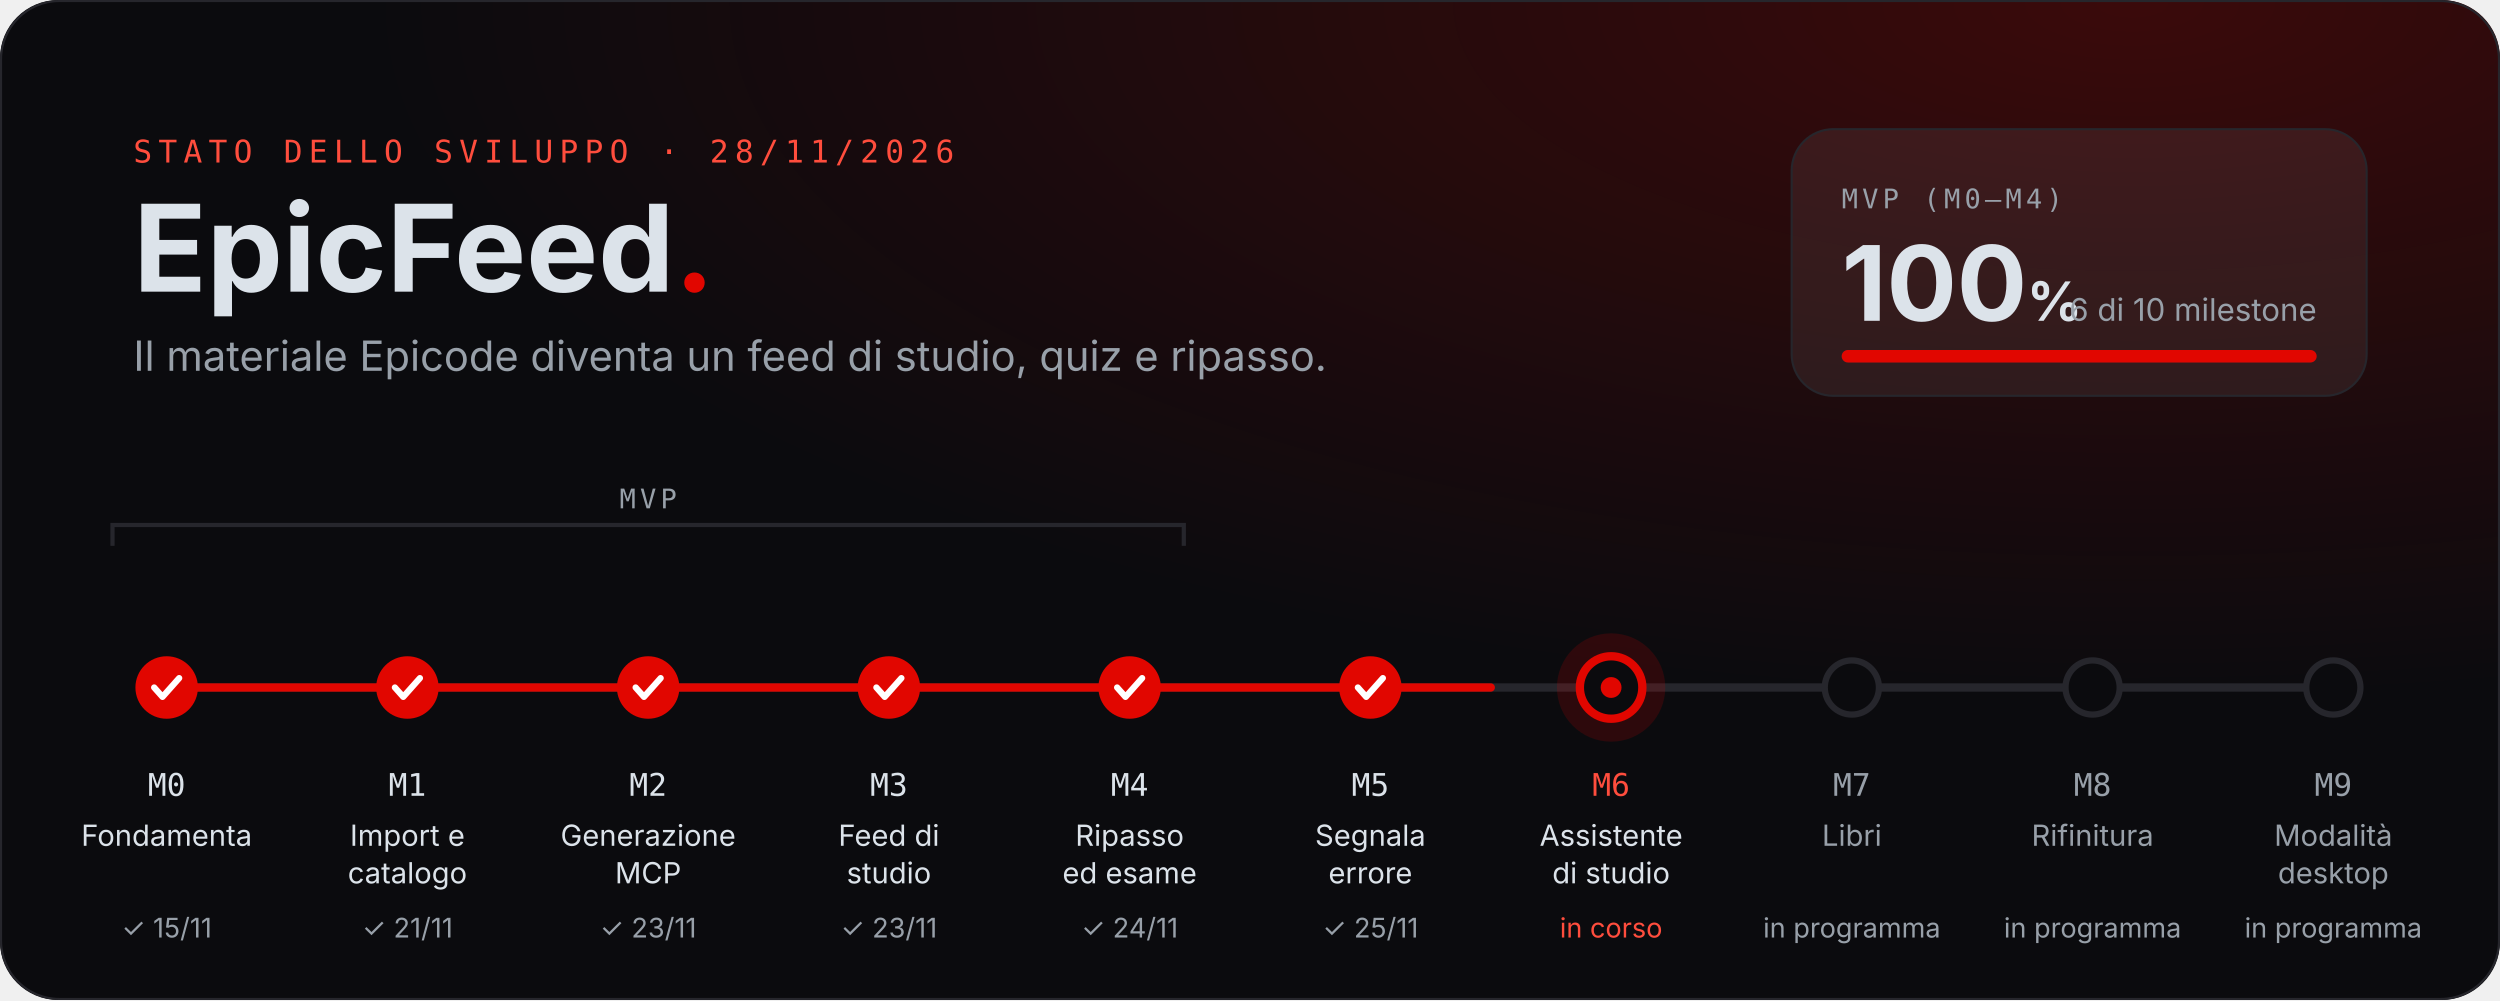
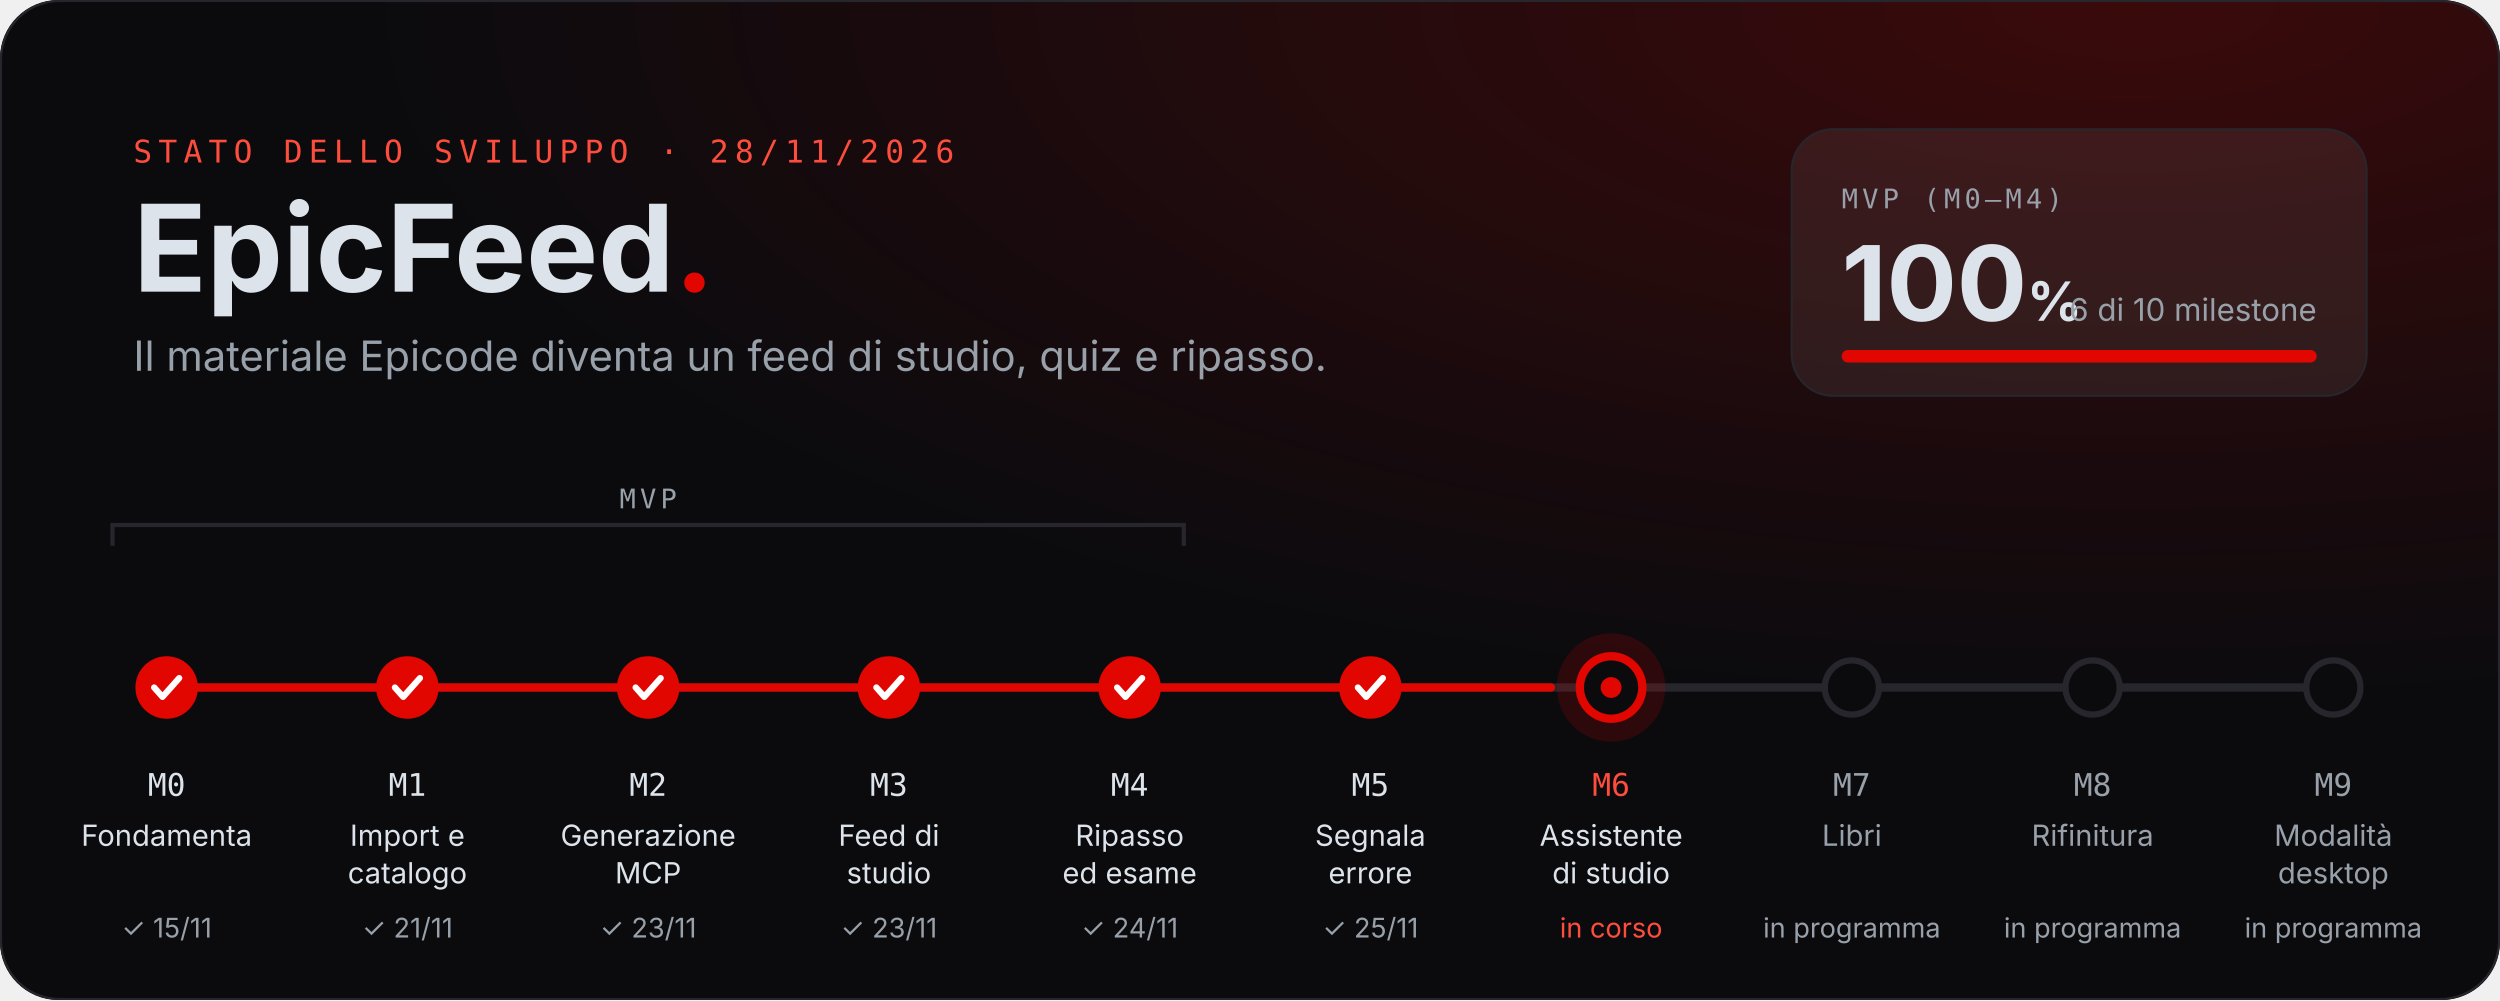
<svg xmlns="http://www.w3.org/2000/svg" width="1200" height="480" viewBox="0 0 1200 480" role="img" aria-label="Stato dello sviluppo di EpicFeed: MVP al 100%">
  <defs>
    <radialGradient id="glow" cx="85%" cy="0%" r="70%">
      <stop offset="0" stop-color="#E10600" stop-opacity="0.22" />
      <stop offset="1" stop-color="#E10600" stop-opacity="0" />
    </radialGradient>
  </defs>
  <rect width="1200" height="480" rx="28" fill="#0B0B0E" />
  <rect width="1200" height="480" rx="28" fill="url(#glow)" />
  <rect x="0.5" y="0.5" width="1199" height="479" rx="28" fill="none" stroke="#26262C" />
  <text x="64" y="78" font-family="'JetBrains Mono', ui-monospace, Consolas, Menlo, monospace" font-size="15" letter-spacing="3" fill="#FF4D3D">STATO DELLO SVILUPPO · 28/11/2026</text>
  <text x="64" y="140" font-family="'Space Grotesk', Inter, 'Segoe UI', system-ui, sans-serif" font-size="58" font-weight="700" fill="#DCE3EA">EpicFeed<tspan fill="#E10600">.</tspan>
  </text>
  <text x="64" y="178" font-family="Inter, 'Segoe UI', system-ui, -apple-system, sans-serif" font-size="20" fill="#98A0A9">Il materiale Epicode diventa un feed di studio, quiz e ripasso.</text>
  <g transform="translate(860,62)">
    <rect width="276" height="128" rx="20" fill="#FFFFFF" fill-opacity="0.07" stroke="#26262C" />
    <text x="24" y="38" font-family="'JetBrains Mono', ui-monospace, Consolas, Menlo, monospace" font-size="13" letter-spacing="2" fill="#98A0A9">MVP (M0–M4)</text>
    <text x="24" y="92" font-family="'Space Grotesk', Inter, 'Segoe UI', system-ui, sans-serif" font-size="50" font-weight="700" fill="#DCE3EA">100<tspan font-size="26">%</tspan>
    </text>
    <text x="252" y="92" text-anchor="end" font-family="Inter, 'Segoe UI', system-ui, -apple-system, sans-serif" font-size="15" fill="#98A0A9">6 di 10 milestone</text>
    <rect x="24" y="106" width="228" height="6" rx="3" fill="#26262C" />
    <rect x="24" y="106" width="228" height="6" rx="3" fill="#E10600" />
  </g>
  <path d="M54 262 v-10 h514.222 v10" fill="none" stroke="#26262C" stroke-width="2" />
  <text x="311.111" y="244" text-anchor="middle" font-family="'JetBrains Mono', ui-monospace, Consolas, Menlo, monospace" font-size="13" letter-spacing="2" fill="#98A0A9">MVP</text>
  <line x1="80" y1="330" x2="1120" y2="330" stroke="#26262C" stroke-width="4" stroke-linecap="round" />
-   <line x1="80" y1="330" x2="715.556" y2="330" stroke="#E10600" stroke-width="4" stroke-linecap="round" />
+   <line x1="80" y1="330" x2="744.444" y2="330" stroke="#E10600" stroke-width="4" stroke-linecap="round" />
  <circle cx="80" cy="330" r="15" fill="#E10600" />
  <path d="M74 330 l4 4.5 l8 -9" fill="none" stroke="#FFFFFF" stroke-width="3" stroke-linecap="round" stroke-linejoin="round" />
  <text x="80" y="382" text-anchor="middle" font-family="'JetBrains Mono', ui-monospace, Consolas, Menlo, monospace" font-size="15" font-weight="500" fill="#DCE3EA">M0</text>
  <text x="80" y="406" text-anchor="middle" font-family="Inter, 'Segoe UI', system-ui, -apple-system, sans-serif" font-size="14" fill="#DCE3EA">Fondamenta</text>
  <text x="80" y="450" text-anchor="middle" font-family="Inter, 'Segoe UI', system-ui, -apple-system, sans-serif" font-size="13" fill="#98A0A9">✓ 15/11</text>
  <circle cx="195.556" cy="330" r="15" fill="#E10600" />
  <path d="M189.556 330 l4 4.5 l8 -9" fill="none" stroke="#FFFFFF" stroke-width="3" stroke-linecap="round" stroke-linejoin="round" />
  <text x="195.556" y="382" text-anchor="middle" font-family="'JetBrains Mono', ui-monospace, Consolas, Menlo, monospace" font-size="15" font-weight="500" fill="#DCE3EA">M1</text>
  <text x="195.556" y="406" text-anchor="middle" font-family="Inter, 'Segoe UI', system-ui, -apple-system, sans-serif" font-size="14" fill="#DCE3EA">Import e</text>
  <text x="195.556" y="424" text-anchor="middle" font-family="Inter, 'Segoe UI', system-ui, -apple-system, sans-serif" font-size="14" fill="#DCE3EA">catalogo</text>
  <text x="195.556" y="450" text-anchor="middle" font-family="Inter, 'Segoe UI', system-ui, -apple-system, sans-serif" font-size="13" fill="#98A0A9">✓ 21/11</text>
  <circle cx="311.111" cy="330" r="15" fill="#E10600" />
  <path d="M305.111 330 l4 4.5 l8 -9" fill="none" stroke="#FFFFFF" stroke-width="3" stroke-linecap="round" stroke-linejoin="round" />
  <text x="311.111" y="382" text-anchor="middle" font-family="'JetBrains Mono', ui-monospace, Consolas, Menlo, monospace" font-size="15" font-weight="500" fill="#DCE3EA">M2</text>
  <text x="311.111" y="406" text-anchor="middle" font-family="Inter, 'Segoe UI', system-ui, -apple-system, sans-serif" font-size="14" fill="#DCE3EA">Generazione</text>
  <text x="311.111" y="424" text-anchor="middle" font-family="Inter, 'Segoe UI', system-ui, -apple-system, sans-serif" font-size="14" fill="#DCE3EA">MCP</text>
  <text x="311.111" y="450" text-anchor="middle" font-family="Inter, 'Segoe UI', system-ui, -apple-system, sans-serif" font-size="13" fill="#98A0A9">✓ 23/11</text>
  <circle cx="426.667" cy="330" r="15" fill="#E10600" />
  <path d="M420.667 330 l4 4.5 l8 -9" fill="none" stroke="#FFFFFF" stroke-width="3" stroke-linecap="round" stroke-linejoin="round" />
  <text x="426.667" y="382" text-anchor="middle" font-family="'JetBrains Mono', ui-monospace, Consolas, Menlo, monospace" font-size="15" font-weight="500" fill="#DCE3EA">M3</text>
  <text x="426.667" y="406" text-anchor="middle" font-family="Inter, 'Segoe UI', system-ui, -apple-system, sans-serif" font-size="14" fill="#DCE3EA">Feed di</text>
  <text x="426.667" y="424" text-anchor="middle" font-family="Inter, 'Segoe UI', system-ui, -apple-system, sans-serif" font-size="14" fill="#DCE3EA">studio</text>
  <text x="426.667" y="450" text-anchor="middle" font-family="Inter, 'Segoe UI', system-ui, -apple-system, sans-serif" font-size="13" fill="#98A0A9">✓ 23/11</text>
  <circle cx="542.222" cy="330" r="15" fill="#E10600" />
  <path d="M536.222 330 l4 4.5 l8 -9" fill="none" stroke="#FFFFFF" stroke-width="3" stroke-linecap="round" stroke-linejoin="round" />
  <text x="542.222" y="382" text-anchor="middle" font-family="'JetBrains Mono', ui-monospace, Consolas, Menlo, monospace" font-size="15" font-weight="500" fill="#DCE3EA">M4</text>
  <text x="542.222" y="406" text-anchor="middle" font-family="Inter, 'Segoe UI', system-ui, -apple-system, sans-serif" font-size="14" fill="#DCE3EA">Ripasso</text>
  <text x="542.222" y="424" text-anchor="middle" font-family="Inter, 'Segoe UI', system-ui, -apple-system, sans-serif" font-size="14" fill="#DCE3EA">ed esame</text>
  <text x="542.222" y="450" text-anchor="middle" font-family="Inter, 'Segoe UI', system-ui, -apple-system, sans-serif" font-size="13" fill="#98A0A9">✓ 24/11</text>
  <circle cx="657.778" cy="330" r="15" fill="#E10600" />
  <path d="M651.778 330 l4 4.5 l8 -9" fill="none" stroke="#FFFFFF" stroke-width="3" stroke-linecap="round" stroke-linejoin="round" />
  <text x="657.778" y="382" text-anchor="middle" font-family="'JetBrains Mono', ui-monospace, Consolas, Menlo, monospace" font-size="15" font-weight="500" fill="#DCE3EA">M5</text>
  <text x="657.778" y="406" text-anchor="middle" font-family="Inter, 'Segoe UI', system-ui, -apple-system, sans-serif" font-size="14" fill="#DCE3EA">Segnala</text>
  <text x="657.778" y="424" text-anchor="middle" font-family="Inter, 'Segoe UI', system-ui, -apple-system, sans-serif" font-size="14" fill="#DCE3EA">errore</text>
  <text x="657.778" y="450" text-anchor="middle" font-family="Inter, 'Segoe UI', system-ui, -apple-system, sans-serif" font-size="13" fill="#98A0A9">✓ 25/11</text>
  <circle cx="773.333" cy="330" r="26" fill="#E10600" fill-opacity="0.16" />
  <circle cx="773.333" cy="330" r="15" fill="#0B0B0E" stroke="#E10600" stroke-width="4" />
  <circle cx="773.333" cy="330" r="5" fill="#E10600" />
  <text x="773.333" y="382" text-anchor="middle" font-family="'JetBrains Mono', ui-monospace, Consolas, Menlo, monospace" font-size="15" font-weight="500" fill="#FF4D3D">M6</text>
  <text x="773.333" y="406" text-anchor="middle" font-family="Inter, 'Segoe UI', system-ui, -apple-system, sans-serif" font-size="14" fill="#DCE3EA">Assistente</text>
  <text x="773.333" y="424" text-anchor="middle" font-family="Inter, 'Segoe UI', system-ui, -apple-system, sans-serif" font-size="14" fill="#DCE3EA">di studio</text>
  <text x="773.333" y="450" text-anchor="middle" font-family="Inter, 'Segoe UI', system-ui, -apple-system, sans-serif" font-size="13" fill="#FF4D3D">in corso</text>
  <circle cx="888.889" cy="330" r="13" fill="#0B0B0E" stroke="#26262C" stroke-width="3" />
  <text x="888.889" y="382" text-anchor="middle" font-family="'JetBrains Mono', ui-monospace, Consolas, Menlo, monospace" font-size="15" font-weight="500" fill="#98A0A9">M7</text>
  <text x="888.889" y="406" text-anchor="middle" font-family="Inter, 'Segoe UI', system-ui, -apple-system, sans-serif" font-size="14" fill="#98A0A9">Libri</text>
  <text x="888.889" y="450" text-anchor="middle" font-family="Inter, 'Segoe UI', system-ui, -apple-system, sans-serif" font-size="13" fill="#98A0A9">in programma</text>
  <circle cx="1004.444" cy="330" r="13" fill="#0B0B0E" stroke="#26262C" stroke-width="3" />
  <text x="1004.444" y="382" text-anchor="middle" font-family="'JetBrains Mono', ui-monospace, Consolas, Menlo, monospace" font-size="15" font-weight="500" fill="#98A0A9">M8</text>
  <text x="1004.444" y="406" text-anchor="middle" font-family="Inter, 'Segoe UI', system-ui, -apple-system, sans-serif" font-size="14" fill="#98A0A9">Rifinitura</text>
  <text x="1004.444" y="450" text-anchor="middle" font-family="Inter, 'Segoe UI', system-ui, -apple-system, sans-serif" font-size="13" fill="#98A0A9">in programma</text>
  <circle cx="1120" cy="330" r="13" fill="#0B0B0E" stroke="#26262C" stroke-width="3" />
  <text x="1120" y="382" text-anchor="middle" font-family="'JetBrains Mono', ui-monospace, Consolas, Menlo, monospace" font-size="15" font-weight="500" fill="#98A0A9">M9</text>
  <text x="1120" y="406" text-anchor="middle" font-family="Inter, 'Segoe UI', system-ui, -apple-system, sans-serif" font-size="14" fill="#98A0A9">Modalità</text>
  <text x="1120" y="424" text-anchor="middle" font-family="Inter, 'Segoe UI', system-ui, -apple-system, sans-serif" font-size="14" fill="#98A0A9">desktop</text>
  <text x="1120" y="450" text-anchor="middle" font-family="Inter, 'Segoe UI', system-ui, -apple-system, sans-serif" font-size="13" fill="#98A0A9">in programma</text>
</svg>
